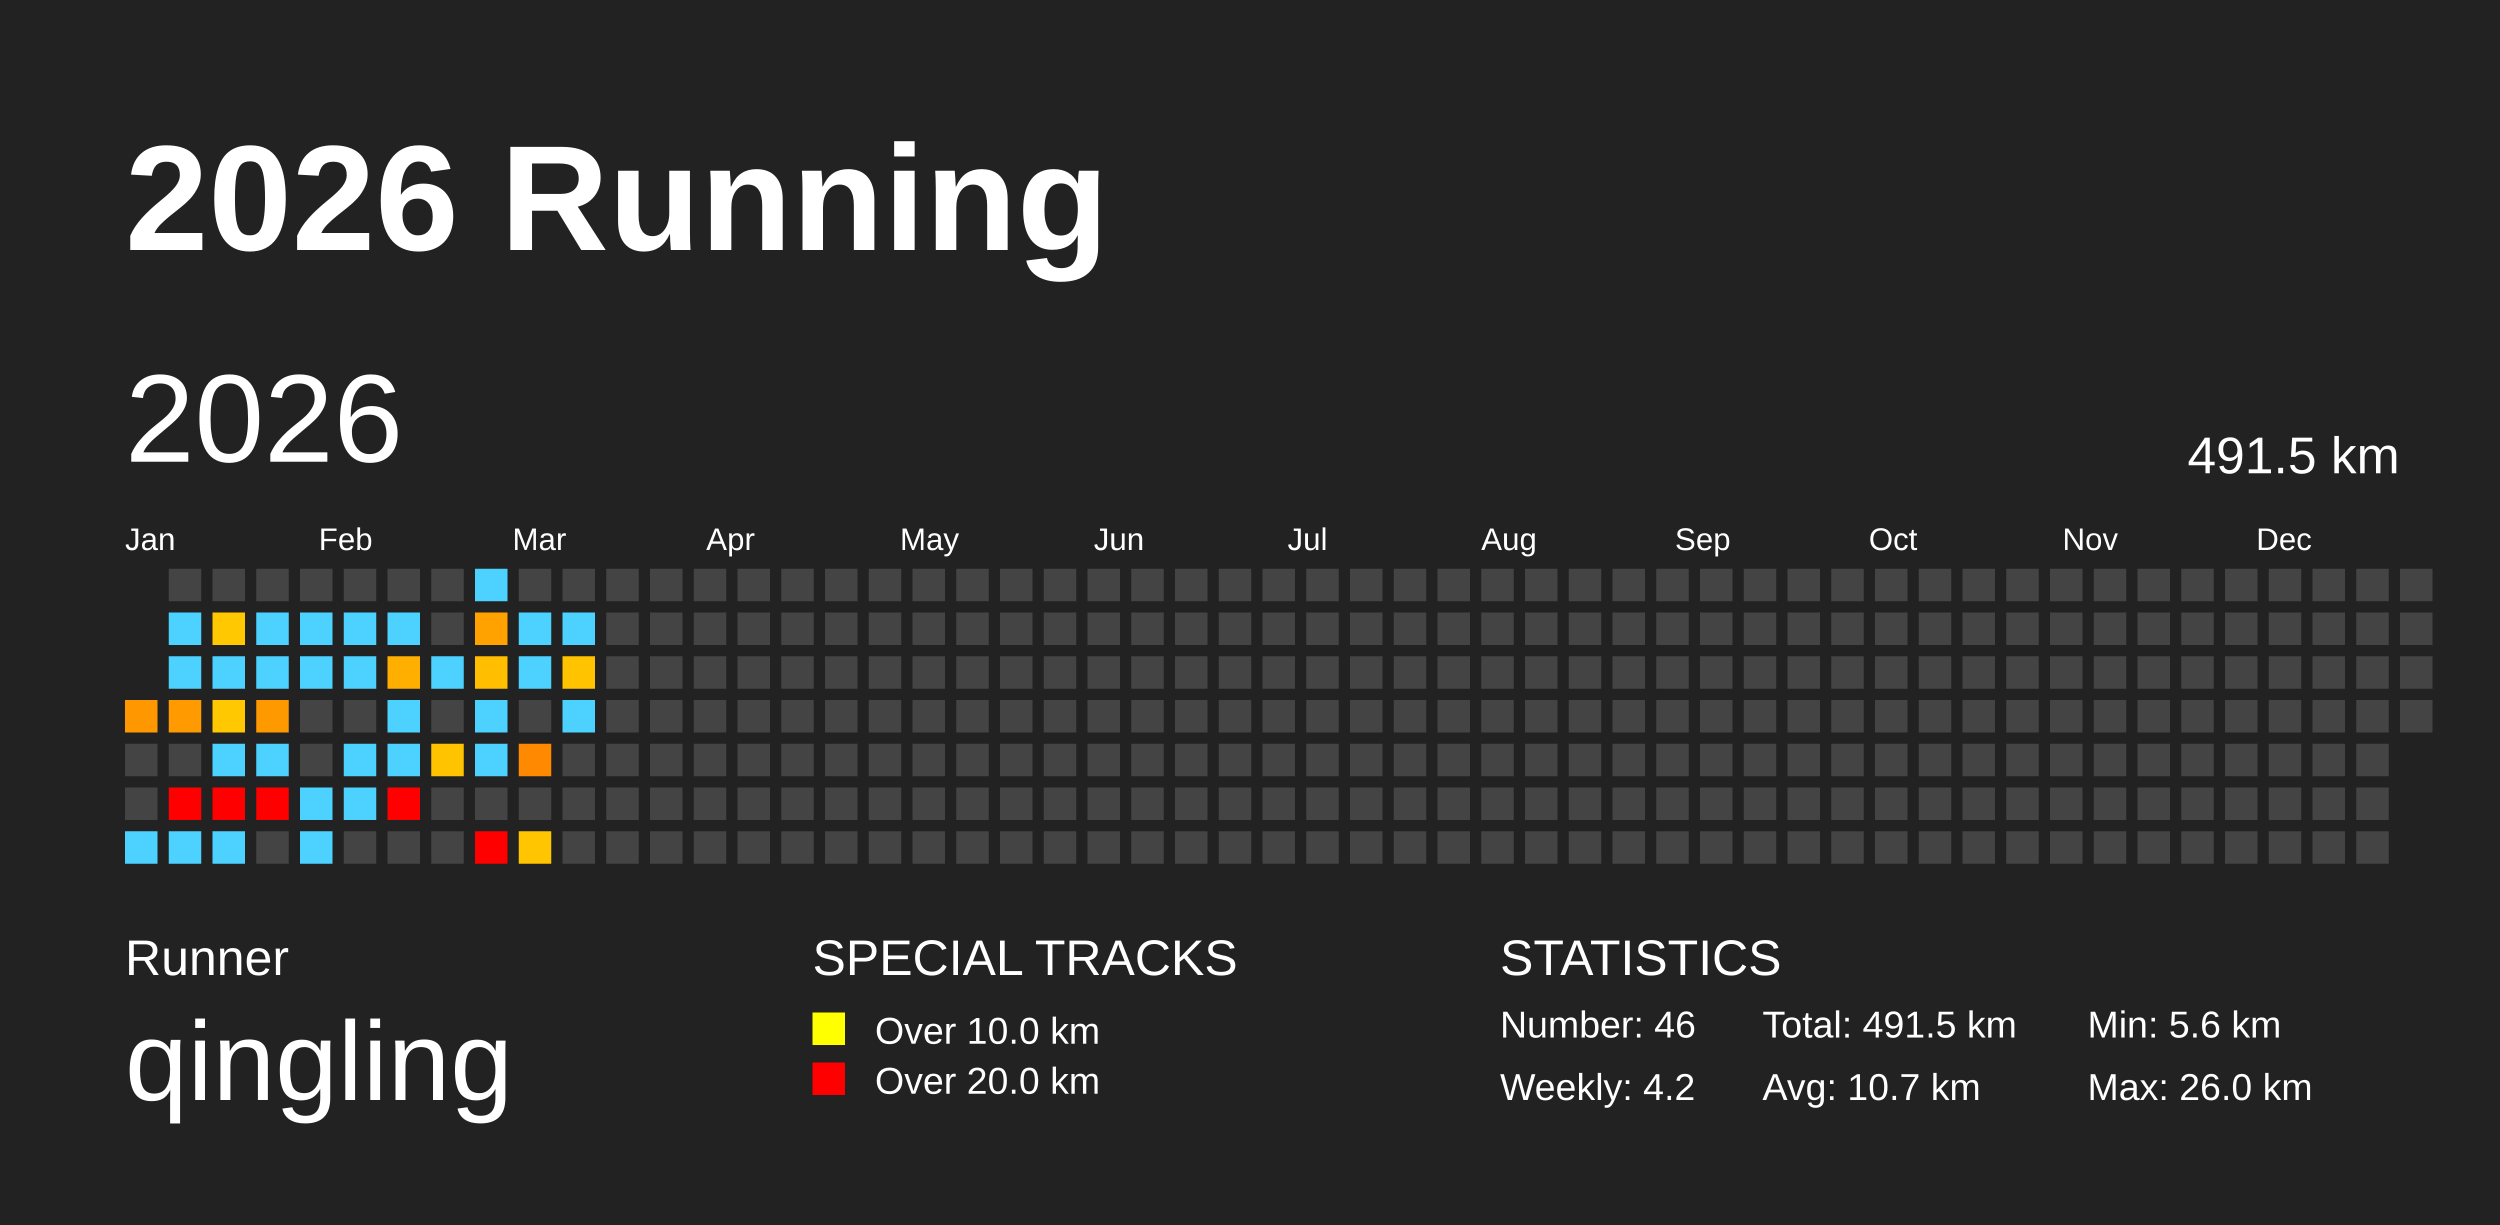
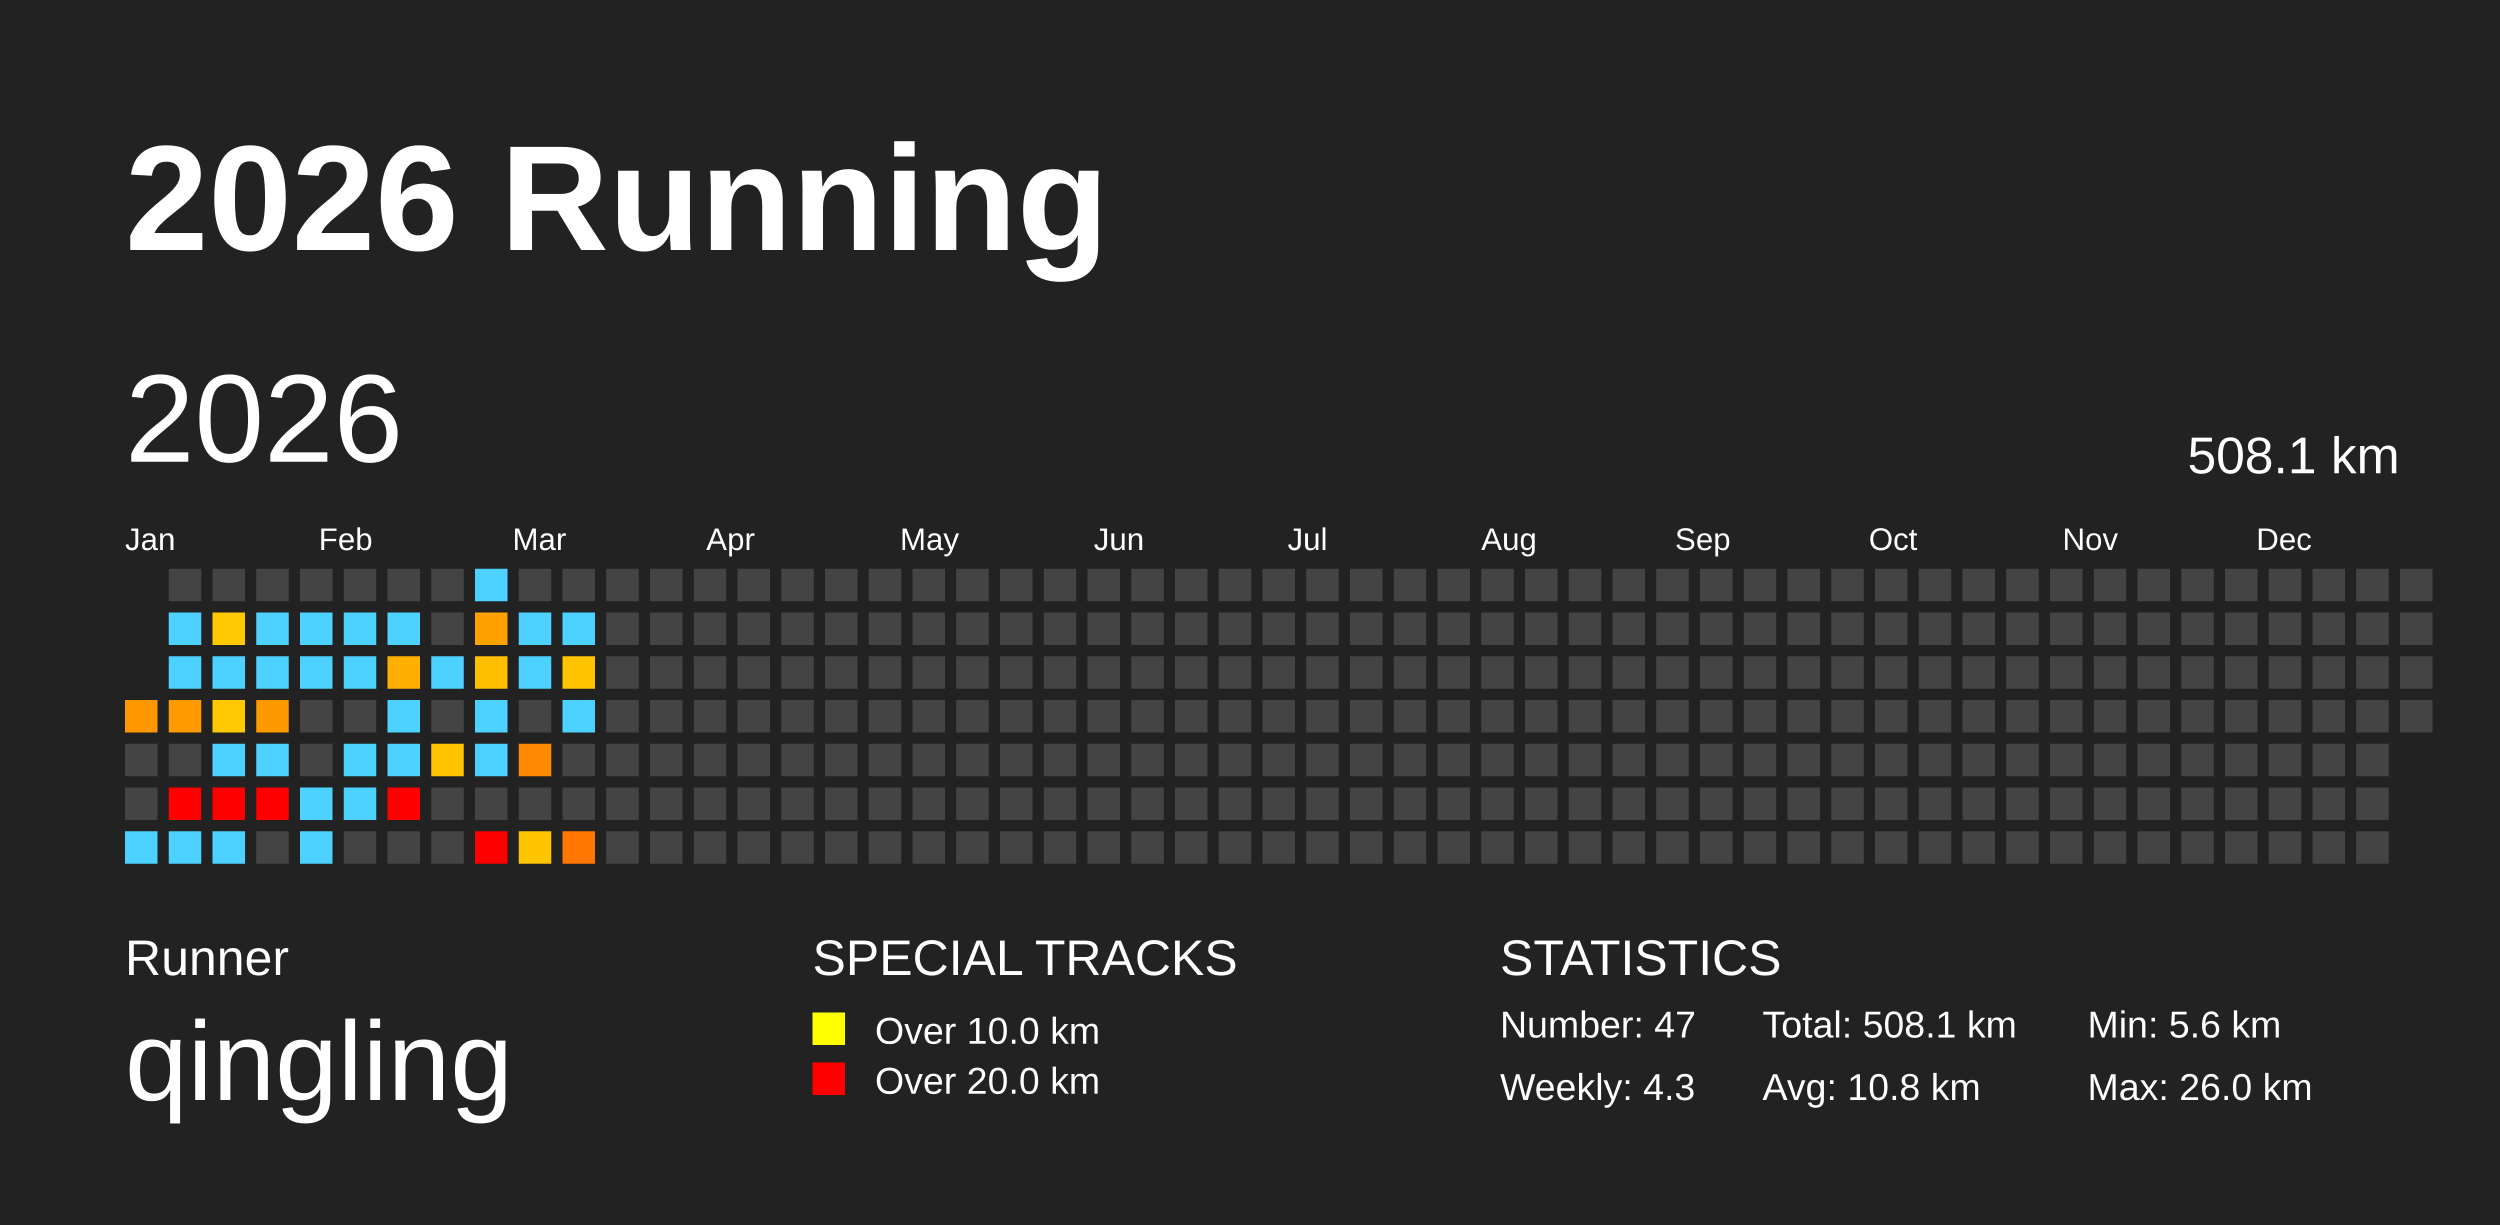
<svg xmlns="http://www.w3.org/2000/svg" baseProfile="full" height="98mm" version="1.1" viewBox="0,0,200,98" width="200mm">
  <defs />
  <rect fill="#222222" height="98" width="200" x="0" y="0" />
  <text fill="#FFFFFF" style="font-size:12px; font-family:Arial; font-weight:bold;" x="10" y="20">2026 Running</text>
  <text fill="#FFFFFF" style="font-size:4px; font-family:Arial" x="10" y="78">Runner</text>
  <text fill="#FFFFFF" style="font-size:9px; font-family:Arial" x="10" y="88">qingling</text>
  <text fill="#FFFFFF" style="font-size:4px; font-family:Arial" x="65" y="78">SPECIAL TRACKS</text>
  <rect fill="yellow" height="2.6" width="2.6" x="65" y="81" />
  <text fill="#FFFFFF" style="font-size:3px; font-family:Arial" x="70" y="83.5">Over 10.0 km</text>
  <rect fill="red" height="2.6" width="2.6" x="65" y="85" />
  <text fill="#FFFFFF" style="font-size:3px; font-family:Arial" x="70" y="87.5">Over 20.0 km</text>
  <text fill="#FFFFFF" style="font-size:4px; font-family:Arial" x="120" y="78">STATISTICS</text>
-   <text fill="#FFFFFF" style="font-size:3px; font-family:Arial" x="120" y="83">Number: 46</text>
-   <text fill="#FFFFFF" style="font-size:3px; font-family:Arial" x="120" y="88">Weekly: 4.2</text>
-   <text fill="#FFFFFF" style="font-size:3px; font-family:Arial" x="141" y="83">Total: 491.5 km</text>
-   <text fill="#FFFFFF" style="font-size:3px; font-family:Arial" x="141" y="88">Avg: 10.7 km</text>
+   <text fill="#FFFFFF" style="font-size:3px; font-family:Arial" x="120" y="83">Number: 47</text>
+   <text fill="#FFFFFF" style="font-size:3px; font-family:Arial" x="120" y="88">Weekly: 4.3</text>
+   <text fill="#FFFFFF" style="font-size:3px; font-family:Arial" x="141" y="83">Total: 508.1 km</text>
+   <text fill="#FFFFFF" style="font-size:3px; font-family:Arial" x="141" y="88">Avg: 10.8 km</text>
  <text fill="#FFFFFF" style="font-size:3px; font-family:Arial" x="167" y="83">Min: 5.6 km</text>
  <text fill="#FFFFFF" style="font-size:3px; font-family:Arial" x="167" y="88">Max: 26.0 km</text>
  <text dominant-baseline="hanging" fill="#FFFFFF" style="font-size:10.0px; font-family:Arial;" x="10" y="30">2026</text>
-   <text dominant-baseline="hanging" fill="#FFFFFF" style="font-size:4.125px; font-family:Arial;" x="175" y="35">491.5 km</text>
+   <text dominant-baseline="hanging" fill="#FFFFFF" style="font-size:4.125px; font-family:Arial;" x="175" y="35">508.1 km</text>
  <text fill="#FFFFFF" style="font-size:2.5px; font-family:Arial" x="10.0" y="44">Jan</text>
  <text fill="#FFFFFF" style="font-size:2.5px; font-family:Arial" x="25.5" y="44">Feb</text>
  <text fill="#FFFFFF" style="font-size:2.5px; font-family:Arial" x="41.0" y="44">Mar</text>
  <text fill="#FFFFFF" style="font-size:2.5px; font-family:Arial" x="56.5" y="44">Apr</text>
  <text fill="#FFFFFF" style="font-size:2.5px; font-family:Arial" x="72.0" y="44">May</text>
  <text fill="#FFFFFF" style="font-size:2.5px; font-family:Arial" x="87.5" y="44">Jun</text>
  <text fill="#FFFFFF" style="font-size:2.5px; font-family:Arial" x="103.0" y="44">Jul</text>
  <text fill="#FFFFFF" style="font-size:2.5px; font-family:Arial" x="118.5" y="44">Aug</text>
  <text fill="#FFFFFF" style="font-size:2.5px; font-family:Arial" x="134.0" y="44">Sep</text>
  <text fill="#FFFFFF" style="font-size:2.5px; font-family:Arial" x="149.5" y="44">Oct</text>
  <text fill="#FFFFFF" style="font-size:2.5px; font-family:Arial" x="165.0" y="44">Nov</text>
  <text fill="#FFFFFF" style="font-size:2.5px; font-family:Arial" x="180.5" y="44">Dec</text>
  <rect fill="#ff9800" height="2.6" width="2.6" x="10.0" y="56.0" />
  <rect fill="#444444" height="2.6" width="2.6" x="10.0" y="59.5" />
  <rect fill="#444444" height="2.6" width="2.6" x="10.0" y="63.0" />
  <rect fill="#4dd2ff" height="2.6" width="2.6" x="10.0" y="66.5" />
  <rect fill="#444444" height="2.6" width="2.6" x="13.5" y="45.5" />
  <rect fill="#4dd2ff" height="2.6" width="2.6" x="13.5" y="49.0" />
  <rect fill="#4dd2ff" height="2.6" width="2.6" x="13.5" y="52.5" />
  <rect fill="#ff9a00" height="2.6" width="2.6" x="13.5" y="56.0" />
  <rect fill="#444444" height="2.6" width="2.6" x="13.5" y="59.5" />
  <rect fill="red" height="2.6" width="2.6" x="13.5" y="63.0" />
  <rect fill="#4dd2ff" height="2.6" width="2.6" x="13.5" y="66.5" />
  <rect fill="#444444" height="2.6" width="2.6" x="17.0" y="45.5" />
  <rect fill="#ffc800" height="2.6" width="2.6" x="17.0" y="49.0" />
  <rect fill="#4dd2ff" height="2.6" width="2.6" x="17.0" y="52.5" />
  <rect fill="#ffc800" height="2.6" width="2.6" x="17.0" y="56.0" />
  <rect fill="#4dd2ff" height="2.6" width="2.6" x="17.0" y="59.5" />
  <rect fill="red" height="2.6" width="2.6" x="17.0" y="63.0" />
  <rect fill="#4dd2ff" height="2.6" width="2.6" x="17.0" y="66.5" />
  <rect fill="#444444" height="2.6" width="2.6" x="20.5" y="45.5" />
  <rect fill="#4dd2ff" height="2.6" width="2.6" x="20.5" y="49.0" />
  <rect fill="#4dd2ff" height="2.6" width="2.6" x="20.5" y="52.5" />
  <rect fill="#ff9900" height="2.6" width="2.6" x="20.5" y="56.0" />
  <rect fill="#4dd2ff" height="2.6" width="2.6" x="20.5" y="59.5" />
  <rect fill="red" height="2.6" width="2.6" x="20.5" y="63.0" />
  <rect fill="#444444" height="2.6" width="2.6" x="20.5" y="66.5" />
  <rect fill="#444444" height="2.6" width="2.6" x="24.0" y="45.5" />
  <rect fill="#4dd2ff" height="2.6" width="2.6" x="24.0" y="49.0" />
  <rect fill="#4dd2ff" height="2.6" width="2.6" x="24.0" y="52.5" />
  <rect fill="#444444" height="2.6" width="2.6" x="24.0" y="56.0" />
  <rect fill="#444444" height="2.6" width="2.6" x="24.0" y="59.5" />
  <rect fill="#4dd2ff" height="2.6" width="2.6" x="24.0" y="63.0" />
  <rect fill="#4dd2ff" height="2.6" width="2.6" x="24.0" y="66.5" />
  <rect fill="#444444" height="2.6" width="2.6" x="27.5" y="45.5" />
  <rect fill="#4dd2ff" height="2.6" width="2.6" x="27.5" y="49.0" />
  <rect fill="#4dd2ff" height="2.6" width="2.6" x="27.5" y="52.5" />
  <rect fill="#444444" height="2.6" width="2.6" x="27.5" y="56.0" />
  <rect fill="#4dd2ff" height="2.6" width="2.6" x="27.5" y="59.5" />
  <rect fill="#4dd2ff" height="2.6" width="2.6" x="27.5" y="63.0" />
  <rect fill="#444444" height="2.6" width="2.6" x="27.5" y="66.5" />
  <rect fill="#444444" height="2.6" width="2.6" x="31.0" y="45.5" />
  <rect fill="#4dd2ff" height="2.6" width="2.6" x="31.0" y="49.0" />
  <rect fill="#ffaf00" height="2.6" width="2.6" x="31.0" y="52.5" />
  <rect fill="#4dd2ff" height="2.6" width="2.6" x="31.0" y="56.0" />
  <rect fill="#4dd2ff" height="2.6" width="2.6" x="31.0" y="59.5" />
  <rect fill="red" height="2.6" width="2.6" x="31.0" y="63.0" />
  <rect fill="#444444" height="2.6" width="2.6" x="31.0" y="66.5" />
  <rect fill="#444444" height="2.6" width="2.6" x="34.5" y="45.5" />
  <rect fill="#444444" height="2.6" width="2.6" x="34.5" y="49.0" />
  <rect fill="#4dd2ff" height="2.6" width="2.6" x="34.5" y="52.5" />
  <rect fill="#444444" height="2.6" width="2.6" x="34.5" y="56.0" />
  <rect fill="#ffc300" height="2.6" width="2.6" x="34.5" y="59.5" />
  <rect fill="#444444" height="2.6" width="2.6" x="34.5" y="63.0" />
  <rect fill="#444444" height="2.6" width="2.6" x="34.5" y="66.5" />
  <rect fill="#4dd2ff" height="2.6" width="2.6" x="38.0" y="45.5" />
  <rect fill="#ffa200" height="2.6" width="2.6" x="38.0" y="49.0" />
  <rect fill="#ffbe00" height="2.6" width="2.6" x="38.0" y="52.5" />
  <rect fill="#4dd2ff" height="2.6" width="2.6" x="38.0" y="56.0" />
  <rect fill="#4dd2ff" height="2.6" width="2.6" x="38.0" y="59.5" />
  <rect fill="#444444" height="2.6" width="2.6" x="38.0" y="63.0" />
  <rect fill="red" height="2.6" width="2.6" x="38.0" y="66.5" />
  <rect fill="#444444" height="2.6" width="2.6" x="41.5" y="45.5" />
  <rect fill="#4dd2ff" height="2.6" width="2.6" x="41.5" y="49.0" />
  <rect fill="#4dd2ff" height="2.6" width="2.6" x="41.5" y="52.5" />
  <rect fill="#444444" height="2.6" width="2.6" x="41.5" y="56.0" />
  <rect fill="#ff8900" height="2.6" width="2.6" x="41.5" y="59.5" />
  <rect fill="#444444" height="2.6" width="2.6" x="41.5" y="63.0" />
  <rect fill="#ffc500" height="2.6" width="2.6" x="41.5" y="66.5" />
  <rect fill="#444444" height="2.6" width="2.6" x="45.0" y="45.5" />
  <rect fill="#4dd2ff" height="2.6" width="2.6" x="45.0" y="49.0" />
  <rect fill="#ffc300" height="2.6" width="2.6" x="45.0" y="52.5" />
  <rect fill="#4dd2ff" height="2.6" width="2.6" x="45.0" y="56.0" />
  <rect fill="#444444" height="2.6" width="2.6" x="45.0" y="59.5" />
  <rect fill="#444444" height="2.6" width="2.6" x="45.0" y="63.0" />
-   <rect fill="#444444" height="2.6" width="2.6" x="45.0" y="66.5" />
+   <rect fill="#ff7600" height="2.6" width="2.6" x="45.0" y="66.5" />
  <rect fill="#444444" height="2.6" width="2.6" x="48.5" y="45.5" />
  <rect fill="#444444" height="2.6" width="2.6" x="48.5" y="49.0" />
  <rect fill="#444444" height="2.6" width="2.6" x="48.5" y="52.5" />
  <rect fill="#444444" height="2.6" width="2.6" x="48.5" y="56.0" />
  <rect fill="#444444" height="2.6" width="2.6" x="48.5" y="59.5" />
  <rect fill="#444444" height="2.6" width="2.6" x="48.5" y="63.0" />
  <rect fill="#444444" height="2.6" width="2.6" x="48.5" y="66.5" />
  <rect fill="#444444" height="2.6" width="2.6" x="52.0" y="45.5" />
  <rect fill="#444444" height="2.6" width="2.6" x="52.0" y="49.0" />
  <rect fill="#444444" height="2.6" width="2.6" x="52.0" y="52.5" />
  <rect fill="#444444" height="2.6" width="2.6" x="52.0" y="56.0" />
  <rect fill="#444444" height="2.6" width="2.6" x="52.0" y="59.5" />
  <rect fill="#444444" height="2.6" width="2.6" x="52.0" y="63.0" />
  <rect fill="#444444" height="2.6" width="2.6" x="52.0" y="66.5" />
  <rect fill="#444444" height="2.6" width="2.6" x="55.5" y="45.5" />
  <rect fill="#444444" height="2.6" width="2.6" x="55.5" y="49.0" />
  <rect fill="#444444" height="2.6" width="2.6" x="55.5" y="52.5" />
  <rect fill="#444444" height="2.6" width="2.6" x="55.5" y="56.0" />
  <rect fill="#444444" height="2.6" width="2.6" x="55.5" y="59.5" />
  <rect fill="#444444" height="2.6" width="2.6" x="55.5" y="63.0" />
  <rect fill="#444444" height="2.6" width="2.6" x="55.5" y="66.5" />
  <rect fill="#444444" height="2.6" width="2.6" x="59.0" y="45.5" />
  <rect fill="#444444" height="2.6" width="2.6" x="59.0" y="49.0" />
  <rect fill="#444444" height="2.6" width="2.6" x="59.0" y="52.5" />
  <rect fill="#444444" height="2.6" width="2.6" x="59.0" y="56.0" />
  <rect fill="#444444" height="2.6" width="2.6" x="59.0" y="59.5" />
  <rect fill="#444444" height="2.6" width="2.6" x="59.0" y="63.0" />
  <rect fill="#444444" height="2.6" width="2.6" x="59.0" y="66.5" />
  <rect fill="#444444" height="2.6" width="2.6" x="62.5" y="45.5" />
  <rect fill="#444444" height="2.6" width="2.6" x="62.5" y="49.0" />
  <rect fill="#444444" height="2.6" width="2.6" x="62.5" y="52.5" />
  <rect fill="#444444" height="2.6" width="2.6" x="62.5" y="56.0" />
  <rect fill="#444444" height="2.6" width="2.6" x="62.5" y="59.5" />
  <rect fill="#444444" height="2.6" width="2.6" x="62.5" y="63.0" />
  <rect fill="#444444" height="2.6" width="2.6" x="62.5" y="66.5" />
  <rect fill="#444444" height="2.6" width="2.6" x="66.0" y="45.5" />
  <rect fill="#444444" height="2.6" width="2.6" x="66.0" y="49.0" />
  <rect fill="#444444" height="2.6" width="2.6" x="66.0" y="52.5" />
  <rect fill="#444444" height="2.6" width="2.6" x="66.0" y="56.0" />
  <rect fill="#444444" height="2.6" width="2.6" x="66.0" y="59.5" />
  <rect fill="#444444" height="2.6" width="2.6" x="66.0" y="63.0" />
  <rect fill="#444444" height="2.6" width="2.6" x="66.0" y="66.5" />
  <rect fill="#444444" height="2.6" width="2.6" x="69.5" y="45.5" />
  <rect fill="#444444" height="2.6" width="2.6" x="69.5" y="49.0" />
  <rect fill="#444444" height="2.6" width="2.6" x="69.5" y="52.5" />
  <rect fill="#444444" height="2.6" width="2.6" x="69.5" y="56.0" />
  <rect fill="#444444" height="2.6" width="2.6" x="69.5" y="59.5" />
  <rect fill="#444444" height="2.6" width="2.6" x="69.5" y="63.0" />
  <rect fill="#444444" height="2.6" width="2.6" x="69.5" y="66.5" />
  <rect fill="#444444" height="2.6" width="2.6" x="73.0" y="45.5" />
  <rect fill="#444444" height="2.6" width="2.6" x="73.0" y="49.0" />
  <rect fill="#444444" height="2.6" width="2.6" x="73.0" y="52.5" />
  <rect fill="#444444" height="2.6" width="2.6" x="73.0" y="56.0" />
  <rect fill="#444444" height="2.6" width="2.6" x="73.0" y="59.5" />
  <rect fill="#444444" height="2.6" width="2.6" x="73.0" y="63.0" />
  <rect fill="#444444" height="2.6" width="2.6" x="73.0" y="66.5" />
  <rect fill="#444444" height="2.6" width="2.6" x="76.5" y="45.5" />
  <rect fill="#444444" height="2.6" width="2.6" x="76.5" y="49.0" />
  <rect fill="#444444" height="2.6" width="2.6" x="76.5" y="52.5" />
  <rect fill="#444444" height="2.6" width="2.6" x="76.5" y="56.0" />
  <rect fill="#444444" height="2.6" width="2.6" x="76.5" y="59.5" />
  <rect fill="#444444" height="2.6" width="2.6" x="76.5" y="63.0" />
  <rect fill="#444444" height="2.6" width="2.6" x="76.5" y="66.5" />
  <rect fill="#444444" height="2.6" width="2.6" x="80.0" y="45.5" />
  <rect fill="#444444" height="2.6" width="2.6" x="80.0" y="49.0" />
  <rect fill="#444444" height="2.6" width="2.6" x="80.0" y="52.5" />
  <rect fill="#444444" height="2.6" width="2.6" x="80.0" y="56.0" />
  <rect fill="#444444" height="2.6" width="2.6" x="80.0" y="59.5" />
  <rect fill="#444444" height="2.6" width="2.6" x="80.0" y="63.0" />
  <rect fill="#444444" height="2.6" width="2.6" x="80.0" y="66.5" />
  <rect fill="#444444" height="2.6" width="2.6" x="83.5" y="45.5" />
  <rect fill="#444444" height="2.6" width="2.6" x="83.5" y="49.0" />
  <rect fill="#444444" height="2.6" width="2.6" x="83.5" y="52.5" />
  <rect fill="#444444" height="2.6" width="2.6" x="83.5" y="56.0" />
  <rect fill="#444444" height="2.6" width="2.6" x="83.5" y="59.5" />
  <rect fill="#444444" height="2.6" width="2.6" x="83.5" y="63.0" />
  <rect fill="#444444" height="2.6" width="2.6" x="83.5" y="66.5" />
  <rect fill="#444444" height="2.6" width="2.6" x="87.0" y="45.5" />
  <rect fill="#444444" height="2.6" width="2.6" x="87.0" y="49.0" />
  <rect fill="#444444" height="2.6" width="2.6" x="87.0" y="52.5" />
  <rect fill="#444444" height="2.6" width="2.6" x="87.0" y="56.0" />
  <rect fill="#444444" height="2.6" width="2.6" x="87.0" y="59.5" />
  <rect fill="#444444" height="2.6" width="2.6" x="87.0" y="63.0" />
  <rect fill="#444444" height="2.6" width="2.6" x="87.0" y="66.5" />
  <rect fill="#444444" height="2.6" width="2.6" x="90.5" y="45.5" />
  <rect fill="#444444" height="2.6" width="2.6" x="90.5" y="49.0" />
  <rect fill="#444444" height="2.6" width="2.6" x="90.5" y="52.5" />
  <rect fill="#444444" height="2.6" width="2.6" x="90.5" y="56.0" />
  <rect fill="#444444" height="2.6" width="2.6" x="90.5" y="59.5" />
  <rect fill="#444444" height="2.6" width="2.6" x="90.5" y="63.0" />
  <rect fill="#444444" height="2.6" width="2.6" x="90.5" y="66.5" />
  <rect fill="#444444" height="2.6" width="2.6" x="94.0" y="45.5" />
  <rect fill="#444444" height="2.6" width="2.6" x="94.0" y="49.0" />
  <rect fill="#444444" height="2.6" width="2.6" x="94.0" y="52.5" />
  <rect fill="#444444" height="2.6" width="2.6" x="94.0" y="56.0" />
  <rect fill="#444444" height="2.6" width="2.6" x="94.0" y="59.5" />
  <rect fill="#444444" height="2.6" width="2.6" x="94.0" y="63.0" />
  <rect fill="#444444" height="2.6" width="2.6" x="94.0" y="66.5" />
  <rect fill="#444444" height="2.6" width="2.6" x="97.5" y="45.5" />
  <rect fill="#444444" height="2.6" width="2.6" x="97.5" y="49.0" />
  <rect fill="#444444" height="2.6" width="2.6" x="97.5" y="52.5" />
  <rect fill="#444444" height="2.6" width="2.6" x="97.5" y="56.0" />
  <rect fill="#444444" height="2.6" width="2.6" x="97.5" y="59.5" />
  <rect fill="#444444" height="2.6" width="2.6" x="97.5" y="63.0" />
  <rect fill="#444444" height="2.6" width="2.6" x="97.5" y="66.5" />
  <rect fill="#444444" height="2.6" width="2.6" x="101.0" y="45.5" />
  <rect fill="#444444" height="2.6" width="2.6" x="101.0" y="49.0" />
  <rect fill="#444444" height="2.6" width="2.6" x="101.0" y="52.5" />
  <rect fill="#444444" height="2.6" width="2.6" x="101.0" y="56.0" />
  <rect fill="#444444" height="2.6" width="2.6" x="101.0" y="59.5" />
  <rect fill="#444444" height="2.6" width="2.6" x="101.0" y="63.0" />
  <rect fill="#444444" height="2.6" width="2.6" x="101.0" y="66.5" />
  <rect fill="#444444" height="2.6" width="2.6" x="104.5" y="45.5" />
  <rect fill="#444444" height="2.6" width="2.6" x="104.5" y="49.0" />
  <rect fill="#444444" height="2.6" width="2.6" x="104.5" y="52.5" />
  <rect fill="#444444" height="2.6" width="2.6" x="104.5" y="56.0" />
  <rect fill="#444444" height="2.6" width="2.6" x="104.5" y="59.5" />
  <rect fill="#444444" height="2.6" width="2.6" x="104.5" y="63.0" />
  <rect fill="#444444" height="2.6" width="2.6" x="104.5" y="66.5" />
  <rect fill="#444444" height="2.6" width="2.6" x="108.0" y="45.5" />
  <rect fill="#444444" height="2.6" width="2.6" x="108.0" y="49.0" />
  <rect fill="#444444" height="2.6" width="2.6" x="108.0" y="52.5" />
  <rect fill="#444444" height="2.6" width="2.6" x="108.0" y="56.0" />
  <rect fill="#444444" height="2.6" width="2.6" x="108.0" y="59.5" />
  <rect fill="#444444" height="2.6" width="2.6" x="108.0" y="63.0" />
  <rect fill="#444444" height="2.6" width="2.6" x="108.0" y="66.5" />
  <rect fill="#444444" height="2.6" width="2.6" x="111.5" y="45.5" />
  <rect fill="#444444" height="2.6" width="2.6" x="111.5" y="49.0" />
  <rect fill="#444444" height="2.6" width="2.6" x="111.5" y="52.5" />
  <rect fill="#444444" height="2.6" width="2.6" x="111.5" y="56.0" />
  <rect fill="#444444" height="2.6" width="2.6" x="111.5" y="59.5" />
  <rect fill="#444444" height="2.6" width="2.6" x="111.5" y="63.0" />
  <rect fill="#444444" height="2.6" width="2.6" x="111.5" y="66.5" />
  <rect fill="#444444" height="2.6" width="2.6" x="115.0" y="45.5" />
  <rect fill="#444444" height="2.6" width="2.6" x="115.0" y="49.0" />
  <rect fill="#444444" height="2.6" width="2.6" x="115.0" y="52.5" />
  <rect fill="#444444" height="2.6" width="2.6" x="115.0" y="56.0" />
  <rect fill="#444444" height="2.6" width="2.6" x="115.0" y="59.5" />
  <rect fill="#444444" height="2.6" width="2.6" x="115.0" y="63.0" />
  <rect fill="#444444" height="2.6" width="2.6" x="115.0" y="66.5" />
  <rect fill="#444444" height="2.6" width="2.6" x="118.5" y="45.5" />
  <rect fill="#444444" height="2.6" width="2.6" x="118.5" y="49.0" />
  <rect fill="#444444" height="2.6" width="2.6" x="118.5" y="52.5" />
  <rect fill="#444444" height="2.6" width="2.6" x="118.5" y="56.0" />
  <rect fill="#444444" height="2.6" width="2.6" x="118.5" y="59.5" />
  <rect fill="#444444" height="2.6" width="2.6" x="118.5" y="63.0" />
  <rect fill="#444444" height="2.6" width="2.6" x="118.5" y="66.5" />
  <rect fill="#444444" height="2.6" width="2.6" x="122.0" y="45.5" />
  <rect fill="#444444" height="2.6" width="2.6" x="122.0" y="49.0" />
  <rect fill="#444444" height="2.6" width="2.6" x="122.0" y="52.5" />
  <rect fill="#444444" height="2.6" width="2.6" x="122.0" y="56.0" />
  <rect fill="#444444" height="2.6" width="2.6" x="122.0" y="59.5" />
  <rect fill="#444444" height="2.6" width="2.6" x="122.0" y="63.0" />
  <rect fill="#444444" height="2.6" width="2.6" x="122.0" y="66.5" />
  <rect fill="#444444" height="2.6" width="2.6" x="125.5" y="45.5" />
  <rect fill="#444444" height="2.6" width="2.6" x="125.5" y="49.0" />
  <rect fill="#444444" height="2.6" width="2.6" x="125.5" y="52.5" />
  <rect fill="#444444" height="2.6" width="2.6" x="125.5" y="56.0" />
  <rect fill="#444444" height="2.6" width="2.6" x="125.5" y="59.5" />
  <rect fill="#444444" height="2.6" width="2.6" x="125.5" y="63.0" />
  <rect fill="#444444" height="2.6" width="2.6" x="125.5" y="66.5" />
  <rect fill="#444444" height="2.6" width="2.6" x="129.0" y="45.5" />
  <rect fill="#444444" height="2.6" width="2.6" x="129.0" y="49.0" />
  <rect fill="#444444" height="2.6" width="2.6" x="129.0" y="52.5" />
  <rect fill="#444444" height="2.6" width="2.6" x="129.0" y="56.0" />
  <rect fill="#444444" height="2.6" width="2.6" x="129.0" y="59.5" />
  <rect fill="#444444" height="2.6" width="2.6" x="129.0" y="63.0" />
  <rect fill="#444444" height="2.6" width="2.6" x="129.0" y="66.5" />
  <rect fill="#444444" height="2.6" width="2.6" x="132.5" y="45.5" />
  <rect fill="#444444" height="2.6" width="2.6" x="132.5" y="49.0" />
  <rect fill="#444444" height="2.6" width="2.6" x="132.5" y="52.5" />
  <rect fill="#444444" height="2.6" width="2.6" x="132.5" y="56.0" />
  <rect fill="#444444" height="2.6" width="2.6" x="132.5" y="59.5" />
  <rect fill="#444444" height="2.6" width="2.6" x="132.5" y="63.0" />
  <rect fill="#444444" height="2.6" width="2.6" x="132.5" y="66.5" />
  <rect fill="#444444" height="2.6" width="2.6" x="136.0" y="45.5" />
  <rect fill="#444444" height="2.6" width="2.6" x="136.0" y="49.0" />
  <rect fill="#444444" height="2.6" width="2.6" x="136.0" y="52.5" />
  <rect fill="#444444" height="2.6" width="2.6" x="136.0" y="56.0" />
  <rect fill="#444444" height="2.6" width="2.6" x="136.0" y="59.5" />
  <rect fill="#444444" height="2.6" width="2.6" x="136.0" y="63.0" />
  <rect fill="#444444" height="2.6" width="2.6" x="136.0" y="66.5" />
  <rect fill="#444444" height="2.6" width="2.6" x="139.5" y="45.5" />
  <rect fill="#444444" height="2.6" width="2.6" x="139.5" y="49.0" />
  <rect fill="#444444" height="2.6" width="2.6" x="139.5" y="52.5" />
  <rect fill="#444444" height="2.6" width="2.6" x="139.5" y="56.0" />
  <rect fill="#444444" height="2.6" width="2.6" x="139.5" y="59.5" />
  <rect fill="#444444" height="2.6" width="2.6" x="139.5" y="63.0" />
  <rect fill="#444444" height="2.6" width="2.6" x="139.5" y="66.5" />
  <rect fill="#444444" height="2.6" width="2.6" x="143.0" y="45.5" />
  <rect fill="#444444" height="2.6" width="2.6" x="143.0" y="49.0" />
  <rect fill="#444444" height="2.6" width="2.6" x="143.0" y="52.5" />
  <rect fill="#444444" height="2.6" width="2.6" x="143.0" y="56.0" />
  <rect fill="#444444" height="2.6" width="2.6" x="143.0" y="59.5" />
  <rect fill="#444444" height="2.6" width="2.6" x="143.0" y="63.0" />
  <rect fill="#444444" height="2.6" width="2.6" x="143.0" y="66.5" />
  <rect fill="#444444" height="2.6" width="2.6" x="146.5" y="45.5" />
  <rect fill="#444444" height="2.6" width="2.6" x="146.5" y="49.0" />
  <rect fill="#444444" height="2.6" width="2.6" x="146.5" y="52.5" />
  <rect fill="#444444" height="2.6" width="2.6" x="146.5" y="56.0" />
  <rect fill="#444444" height="2.6" width="2.6" x="146.5" y="59.5" />
  <rect fill="#444444" height="2.6" width="2.6" x="146.5" y="63.0" />
  <rect fill="#444444" height="2.6" width="2.6" x="146.5" y="66.5" />
  <rect fill="#444444" height="2.6" width="2.6" x="150.0" y="45.5" />
  <rect fill="#444444" height="2.6" width="2.6" x="150.0" y="49.0" />
  <rect fill="#444444" height="2.6" width="2.6" x="150.0" y="52.5" />
  <rect fill="#444444" height="2.6" width="2.6" x="150.0" y="56.0" />
  <rect fill="#444444" height="2.6" width="2.6" x="150.0" y="59.5" />
  <rect fill="#444444" height="2.6" width="2.6" x="150.0" y="63.0" />
  <rect fill="#444444" height="2.6" width="2.6" x="150.0" y="66.5" />
  <rect fill="#444444" height="2.6" width="2.6" x="153.5" y="45.5" />
  <rect fill="#444444" height="2.6" width="2.6" x="153.5" y="49.0" />
  <rect fill="#444444" height="2.6" width="2.6" x="153.5" y="52.5" />
  <rect fill="#444444" height="2.6" width="2.6" x="153.5" y="56.0" />
  <rect fill="#444444" height="2.6" width="2.6" x="153.5" y="59.5" />
  <rect fill="#444444" height="2.6" width="2.6" x="153.5" y="63.0" />
  <rect fill="#444444" height="2.6" width="2.6" x="153.5" y="66.5" />
  <rect fill="#444444" height="2.6" width="2.6" x="157.0" y="45.5" />
  <rect fill="#444444" height="2.6" width="2.6" x="157.0" y="49.0" />
  <rect fill="#444444" height="2.6" width="2.6" x="157.0" y="52.5" />
  <rect fill="#444444" height="2.6" width="2.6" x="157.0" y="56.0" />
  <rect fill="#444444" height="2.6" width="2.6" x="157.0" y="59.5" />
  <rect fill="#444444" height="2.6" width="2.6" x="157.0" y="63.0" />
  <rect fill="#444444" height="2.6" width="2.6" x="157.0" y="66.5" />
  <rect fill="#444444" height="2.6" width="2.6" x="160.5" y="45.5" />
  <rect fill="#444444" height="2.6" width="2.6" x="160.5" y="49.0" />
  <rect fill="#444444" height="2.6" width="2.6" x="160.5" y="52.5" />
  <rect fill="#444444" height="2.6" width="2.6" x="160.5" y="56.0" />
  <rect fill="#444444" height="2.6" width="2.6" x="160.5" y="59.5" />
  <rect fill="#444444" height="2.6" width="2.6" x="160.5" y="63.0" />
  <rect fill="#444444" height="2.6" width="2.6" x="160.5" y="66.5" />
  <rect fill="#444444" height="2.6" width="2.6" x="164.0" y="45.5" />
  <rect fill="#444444" height="2.6" width="2.6" x="164.0" y="49.0" />
  <rect fill="#444444" height="2.6" width="2.6" x="164.0" y="52.5" />
  <rect fill="#444444" height="2.6" width="2.6" x="164.0" y="56.0" />
  <rect fill="#444444" height="2.6" width="2.6" x="164.0" y="59.5" />
  <rect fill="#444444" height="2.6" width="2.6" x="164.0" y="63.0" />
  <rect fill="#444444" height="2.6" width="2.6" x="164.0" y="66.5" />
  <rect fill="#444444" height="2.6" width="2.6" x="167.5" y="45.5" />
  <rect fill="#444444" height="2.6" width="2.6" x="167.5" y="49.0" />
  <rect fill="#444444" height="2.6" width="2.6" x="167.5" y="52.5" />
  <rect fill="#444444" height="2.6" width="2.6" x="167.5" y="56.0" />
  <rect fill="#444444" height="2.6" width="2.6" x="167.5" y="59.5" />
  <rect fill="#444444" height="2.6" width="2.6" x="167.5" y="63.0" />
  <rect fill="#444444" height="2.6" width="2.6" x="167.5" y="66.5" />
  <rect fill="#444444" height="2.6" width="2.6" x="171.0" y="45.5" />
  <rect fill="#444444" height="2.6" width="2.6" x="171.0" y="49.0" />
  <rect fill="#444444" height="2.6" width="2.6" x="171.0" y="52.5" />
  <rect fill="#444444" height="2.6" width="2.6" x="171.0" y="56.0" />
  <rect fill="#444444" height="2.6" width="2.6" x="171.0" y="59.5" />
  <rect fill="#444444" height="2.6" width="2.6" x="171.0" y="63.0" />
  <rect fill="#444444" height="2.6" width="2.6" x="171.0" y="66.5" />
  <rect fill="#444444" height="2.6" width="2.6" x="174.5" y="45.5" />
  <rect fill="#444444" height="2.6" width="2.6" x="174.5" y="49.0" />
  <rect fill="#444444" height="2.6" width="2.6" x="174.5" y="52.5" />
  <rect fill="#444444" height="2.6" width="2.6" x="174.5" y="56.0" />
  <rect fill="#444444" height="2.6" width="2.6" x="174.5" y="59.5" />
  <rect fill="#444444" height="2.6" width="2.6" x="174.5" y="63.0" />
  <rect fill="#444444" height="2.6" width="2.6" x="174.5" y="66.5" />
  <rect fill="#444444" height="2.6" width="2.6" x="178.0" y="45.5" />
  <rect fill="#444444" height="2.6" width="2.6" x="178.0" y="49.0" />
  <rect fill="#444444" height="2.6" width="2.6" x="178.0" y="52.5" />
  <rect fill="#444444" height="2.6" width="2.6" x="178.0" y="56.0" />
  <rect fill="#444444" height="2.6" width="2.6" x="178.0" y="59.5" />
  <rect fill="#444444" height="2.6" width="2.6" x="178.0" y="63.0" />
  <rect fill="#444444" height="2.6" width="2.6" x="178.0" y="66.5" />
  <rect fill="#444444" height="2.6" width="2.6" x="181.5" y="45.5" />
  <rect fill="#444444" height="2.6" width="2.6" x="181.5" y="49.0" />
  <rect fill="#444444" height="2.6" width="2.6" x="181.5" y="52.5" />
  <rect fill="#444444" height="2.6" width="2.6" x="181.5" y="56.0" />
  <rect fill="#444444" height="2.6" width="2.6" x="181.5" y="59.5" />
  <rect fill="#444444" height="2.6" width="2.6" x="181.5" y="63.0" />
  <rect fill="#444444" height="2.6" width="2.6" x="181.5" y="66.5" />
  <rect fill="#444444" height="2.6" width="2.6" x="185.0" y="45.5" />
  <rect fill="#444444" height="2.6" width="2.6" x="185.0" y="49.0" />
  <rect fill="#444444" height="2.6" width="2.6" x="185.0" y="52.5" />
  <rect fill="#444444" height="2.6" width="2.6" x="185.0" y="56.0" />
  <rect fill="#444444" height="2.6" width="2.6" x="185.0" y="59.5" />
  <rect fill="#444444" height="2.6" width="2.6" x="185.0" y="63.0" />
  <rect fill="#444444" height="2.6" width="2.6" x="185.0" y="66.5" />
  <rect fill="#444444" height="2.6" width="2.6" x="188.5" y="45.5" />
  <rect fill="#444444" height="2.6" width="2.6" x="188.5" y="49.0" />
  <rect fill="#444444" height="2.6" width="2.6" x="188.5" y="52.5" />
  <rect fill="#444444" height="2.6" width="2.6" x="188.5" y="56.0" />
  <rect fill="#444444" height="2.6" width="2.6" x="188.5" y="59.5" />
  <rect fill="#444444" height="2.6" width="2.6" x="188.5" y="63.0" />
  <rect fill="#444444" height="2.6" width="2.6" x="188.5" y="66.5" />
  <rect fill="#444444" height="2.6" width="2.6" x="192.0" y="45.5" />
  <rect fill="#444444" height="2.6" width="2.6" x="192.0" y="49.0" />
  <rect fill="#444444" height="2.6" width="2.6" x="192.0" y="52.5" />
  <rect fill="#444444" height="2.6" width="2.6" x="192.0" y="56.0" />
</svg>
